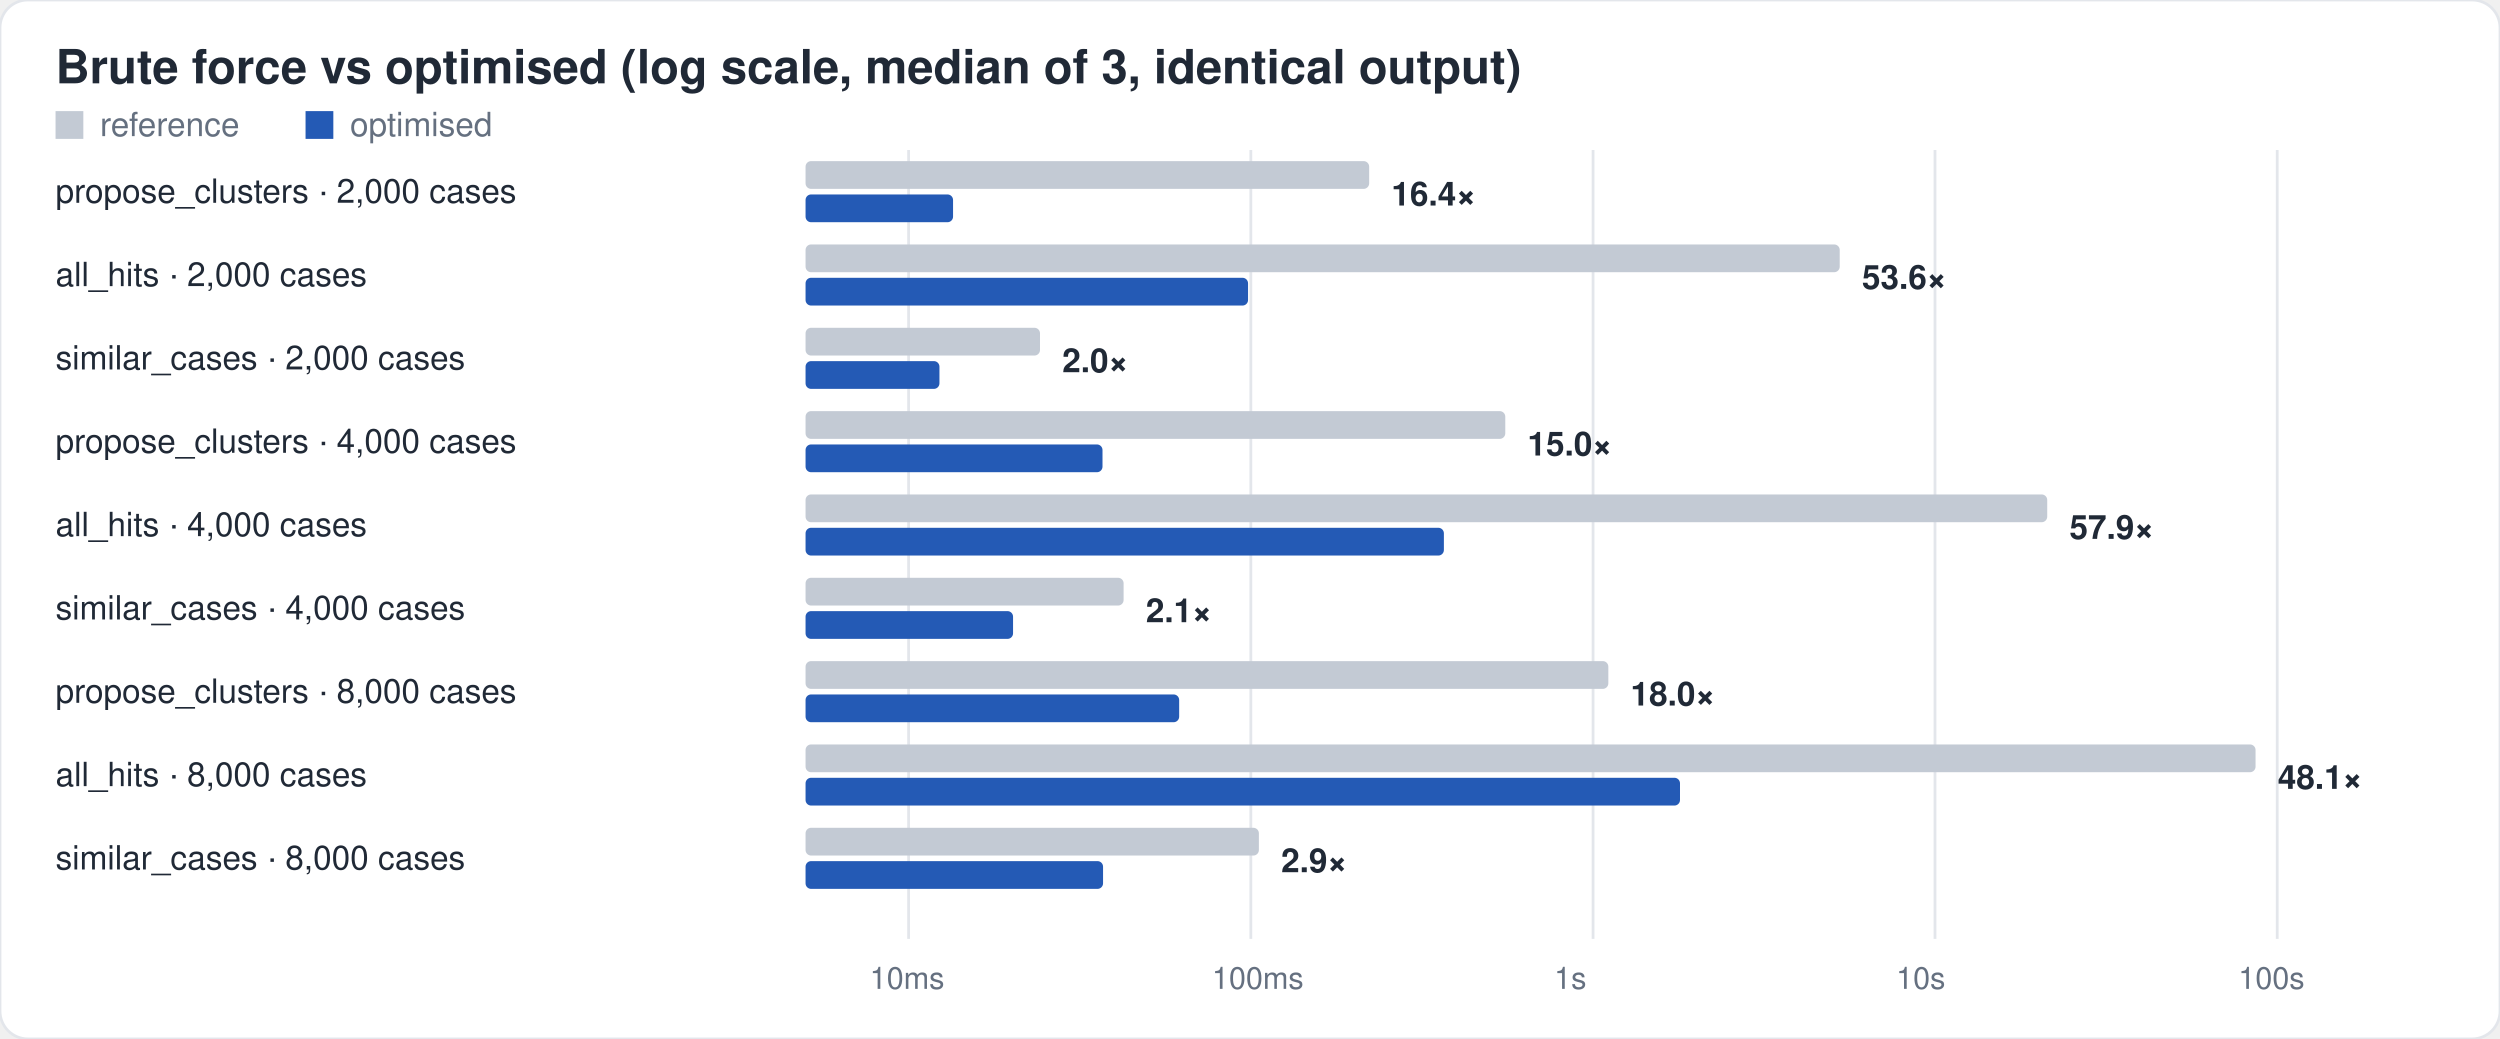
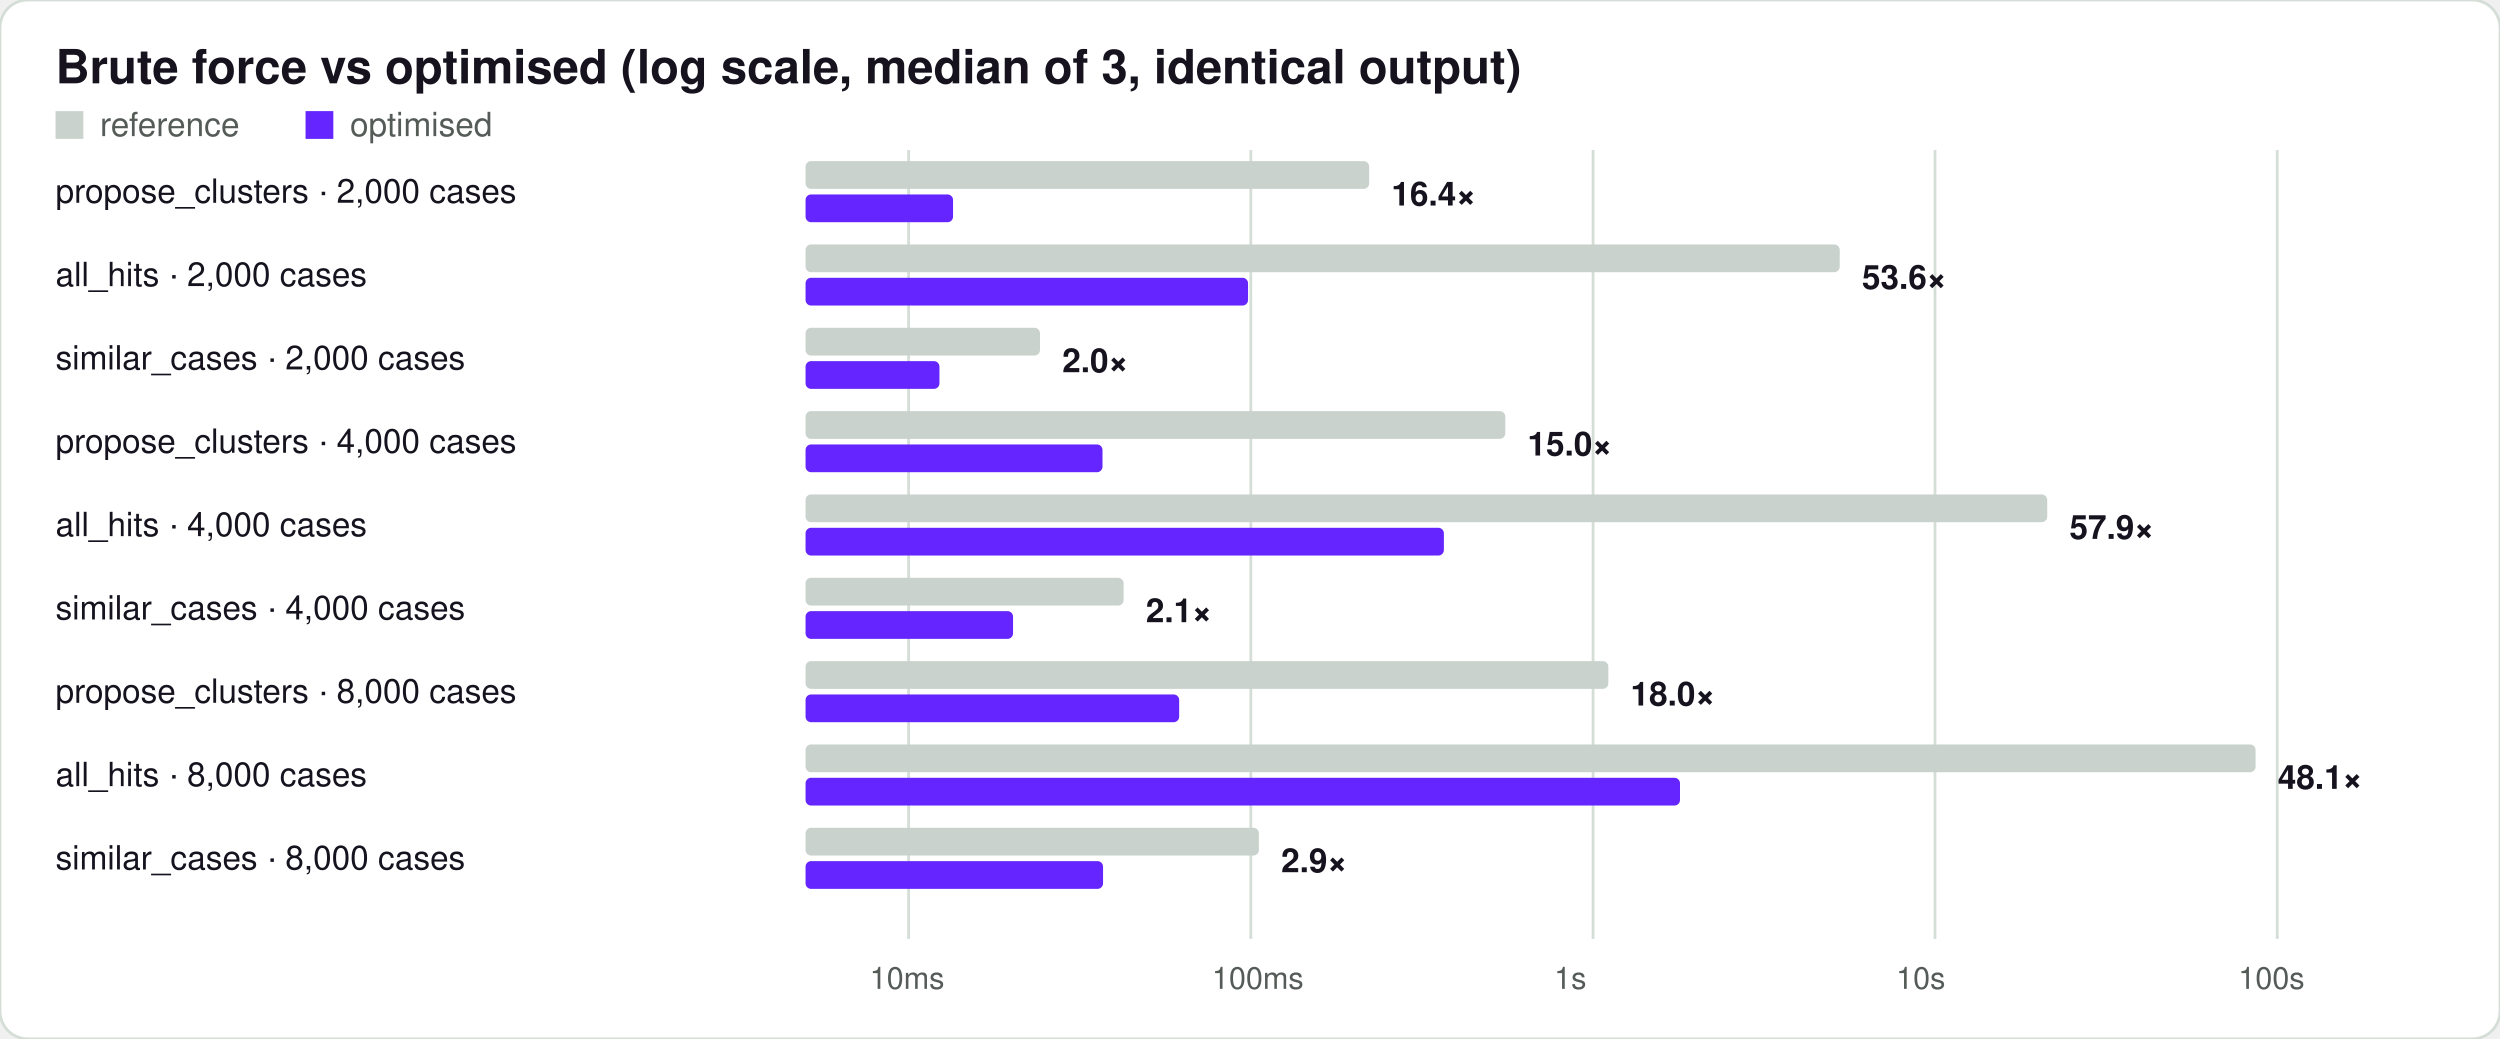
<svg xmlns="http://www.w3.org/2000/svg" viewBox="0 0 900 374" width="900" height="374" font-family="Segoe UI, Helvetica, Arial, sans-serif">
-   <style>text{fill:#202936} .m{fill:#657080} </style>
-   <rect width="900" height="374" rx="10" fill="#fff" stroke="#e3e6eb" />
+   <style>text{fill:#16131f} .m{fill:#555c58} </style>
+   <rect width="900" height="374" rx="10" fill="#fff" stroke="#d5ddd7" />
  <text x="20" y="30" font-size="17" font-weight="650">Brute force vs optimised (log scale, median of 3, identical output)</text>
-   <rect x="20" y="40" width="10" height="10" fill="#c3cad4" />
+   <rect x="20" y="40" width="10" height="10" fill="#c9d2cc" />
  <text x="36" y="49" font-size="12" class="m">reference</text>
-   <rect x="110" y="40" width="10" height="10" fill="#245ab5" />
+   <rect x="110" y="40" width="10" height="10" fill="#6425ff" />
  <text x="126" y="49" font-size="12" class="m">optimised</text>
-   <line x1="327.1" x2="327.1" y1="54" y2="338" stroke="#e3e6eb" />
+   <line x1="327.1" x2="327.1" y1="54" y2="338" stroke="#d5ddd7" />
  <text x="313.1" y="356" font-size="11" class="m">10ms</text>
-   <line x1="450.3" x2="450.3" y1="54" y2="338" stroke="#e3e6eb" />
+   <line x1="450.3" x2="450.3" y1="54" y2="338" stroke="#d5ddd7" />
  <text x="436.3" y="356" font-size="11" class="m">100ms</text>
-   <line x1="573.5" x2="573.5" y1="54" y2="338" stroke="#e3e6eb" />
+   <line x1="573.5" x2="573.5" y1="54" y2="338" stroke="#d5ddd7" />
  <text x="559.5" y="356" font-size="11" class="m">1s</text>
-   <line x1="696.6" x2="696.6" y1="54" y2="338" stroke="#e3e6eb" />
+   <line x1="696.6" x2="696.6" y1="54" y2="338" stroke="#d5ddd7" />
  <text x="682.6" y="356" font-size="11" class="m">10s</text>
-   <line x1="819.8" x2="819.8" y1="54" y2="338" stroke="#e3e6eb" />
+   <line x1="819.8" x2="819.8" y1="54" y2="338" stroke="#d5ddd7" />
  <text x="805.8" y="356" font-size="11" class="m">100s</text>
  <text x="20" y="73" font-size="12">propose_clusters · 2,000 cases</text>
-   <rect x="290" y="58" height="10" rx="2" fill="#c3cad4" width="202.9">
+   <rect x="290" y="58" height="10" rx="2" fill="#c9d2cc" width="202.9">
    <animate attributeName="width" from="0" to="202.9" dur="1.2s" begin="0.00s" fill="freeze" calcMode="spline" keySplines=".2 .8 .2 1" keyTimes="0;1" />
  </rect>
-   <rect x="290" y="70" height="10" rx="2" fill="#245ab5" width="53.1">
+   <rect x="290" y="70" height="10" rx="2" fill="#6425ff" width="53.1">
    <animate attributeName="width" from="0" to="53.1" dur="1.2s" begin="0.00s" fill="freeze" calcMode="spline" keySplines=".2 .8 .2 1" keyTimes="0;1" />
  </rect>
-   <text x="500.9" y="74" font-size="12" font-weight="700" fill="#276345">16.4×</text>
+   <text x="500.9" y="74" font-size="12" font-weight="700" fill="#0f6a2e">16.4×</text>
  <text x="20" y="103" font-size="12">all_hits · 2,000 cases</text>
-   <rect x="290" y="88" height="10" rx="2" fill="#c3cad4" width="372.3">
+   <rect x="290" y="88" height="10" rx="2" fill="#c9d2cc" width="372.3">
    <animate attributeName="width" from="0" to="372.3" dur="1.2s" begin="0.08s" fill="freeze" calcMode="spline" keySplines=".2 .8 .2 1" keyTimes="0;1" />
  </rect>
-   <rect x="290" y="100" height="10" rx="2" fill="#245ab5" width="159.3">
+   <rect x="290" y="100" height="10" rx="2" fill="#6425ff" width="159.3">
    <animate attributeName="width" from="0" to="159.3" dur="1.2s" begin="0.08s" fill="freeze" calcMode="spline" keySplines=".2 .8 .2 1" keyTimes="0;1" />
  </rect>
-   <text x="670.3" y="104" font-size="12" font-weight="700" fill="#276345">53.6×</text>
+   <text x="670.3" y="104" font-size="12" font-weight="700" fill="#0f6a2e">53.6×</text>
  <text x="20" y="133" font-size="12">similar_cases · 2,000 cases</text>
-   <rect x="290" y="118" height="10" rx="2" fill="#c3cad4" width="84.4">
+   <rect x="290" y="118" height="10" rx="2" fill="#c9d2cc" width="84.4">
    <animate attributeName="width" from="0" to="84.4" dur="1.2s" begin="0.16s" fill="freeze" calcMode="spline" keySplines=".2 .8 .2 1" keyTimes="0;1" />
  </rect>
-   <rect x="290" y="130" height="10" rx="2" fill="#245ab5" width="48.2">
+   <rect x="290" y="130" height="10" rx="2" fill="#6425ff" width="48.2">
    <animate attributeName="width" from="0" to="48.2" dur="1.2s" begin="0.16s" fill="freeze" calcMode="spline" keySplines=".2 .8 .2 1" keyTimes="0;1" />
  </rect>
-   <text x="382.4" y="134" font-size="12" font-weight="700" fill="#276345">2.0×</text>
+   <text x="382.4" y="134" font-size="12" font-weight="700" fill="#0f6a2e">2.0×</text>
  <text x="20" y="163" font-size="12">propose_clusters · 4,000 cases</text>
-   <rect x="290" y="148" height="10" rx="2" fill="#c3cad4" width="251.9">
+   <rect x="290" y="148" height="10" rx="2" fill="#c9d2cc" width="251.9">
    <animate attributeName="width" from="0" to="251.9" dur="1.2s" begin="0.24s" fill="freeze" calcMode="spline" keySplines=".2 .8 .2 1" keyTimes="0;1" />
  </rect>
-   <rect x="290" y="160" height="10" rx="2" fill="#245ab5" width="106.9">
+   <rect x="290" y="160" height="10" rx="2" fill="#6425ff" width="106.9">
    <animate attributeName="width" from="0" to="106.9" dur="1.2s" begin="0.24s" fill="freeze" calcMode="spline" keySplines=".2 .8 .2 1" keyTimes="0;1" />
  </rect>
-   <text x="549.9" y="164" font-size="12" font-weight="700" fill="#276345">15.0×</text>
+   <text x="549.9" y="164" font-size="12" font-weight="700" fill="#0f6a2e">15.0×</text>
  <text x="20" y="193" font-size="12">all_hits · 4,000 cases</text>
-   <rect x="290" y="178" height="10" rx="2" fill="#c3cad4" width="447.0">
+   <rect x="290" y="178" height="10" rx="2" fill="#c9d2cc" width="447.0">
    <animate attributeName="width" from="0" to="447.0" dur="1.2s" begin="0.32s" fill="freeze" calcMode="spline" keySplines=".2 .8 .2 1" keyTimes="0;1" />
  </rect>
-   <rect x="290" y="190" height="10" rx="2" fill="#245ab5" width="229.8">
+   <rect x="290" y="190" height="10" rx="2" fill="#6425ff" width="229.8">
    <animate attributeName="width" from="0" to="229.8" dur="1.2s" begin="0.32s" fill="freeze" calcMode="spline" keySplines=".2 .8 .2 1" keyTimes="0;1" />
  </rect>
-   <text x="745.0" y="194" font-size="12" font-weight="700" fill="#276345">57.9×</text>
+   <text x="745.0" y="194" font-size="12" font-weight="700" fill="#0f6a2e">57.9×</text>
  <text x="20" y="223" font-size="12">similar_cases · 4,000 cases</text>
-   <rect x="290" y="208" height="10" rx="2" fill="#c3cad4" width="114.5">
+   <rect x="290" y="208" height="10" rx="2" fill="#c9d2cc" width="114.5">
    <animate attributeName="width" from="0" to="114.5" dur="1.2s" begin="0.40s" fill="freeze" calcMode="spline" keySplines=".2 .8 .2 1" keyTimes="0;1" />
  </rect>
-   <rect x="290" y="220" height="10" rx="2" fill="#245ab5" width="74.7">
+   <rect x="290" y="220" height="10" rx="2" fill="#6425ff" width="74.7">
    <animate attributeName="width" from="0" to="74.7" dur="1.2s" begin="0.40s" fill="freeze" calcMode="spline" keySplines=".2 .8 .2 1" keyTimes="0;1" />
  </rect>
-   <text x="412.5" y="224" font-size="12" font-weight="700" fill="#276345">2.1×</text>
+   <text x="412.5" y="224" font-size="12" font-weight="700" fill="#0f6a2e">2.1×</text>
  <text x="20" y="253" font-size="12">propose_clusters · 8,000 cases</text>
-   <rect x="290" y="238" height="10" rx="2" fill="#c3cad4" width="289.0">
+   <rect x="290" y="238" height="10" rx="2" fill="#c9d2cc" width="289.0">
    <animate attributeName="width" from="0" to="289.0" dur="1.2s" begin="0.48s" fill="freeze" calcMode="spline" keySplines=".2 .8 .2 1" keyTimes="0;1" />
  </rect>
-   <rect x="290" y="250" height="10" rx="2" fill="#245ab5" width="134.5">
+   <rect x="290" y="250" height="10" rx="2" fill="#6425ff" width="134.5">
    <animate attributeName="width" from="0" to="134.5" dur="1.2s" begin="0.48s" fill="freeze" calcMode="spline" keySplines=".2 .8 .2 1" keyTimes="0;1" />
  </rect>
-   <text x="587.0" y="254" font-size="12" font-weight="700" fill="#276345">18.0×</text>
+   <text x="587.0" y="254" font-size="12" font-weight="700" fill="#0f6a2e">18.0×</text>
  <text x="20" y="283" font-size="12">all_hits · 8,000 cases</text>
-   <rect x="290" y="268" height="10" rx="2" fill="#c3cad4" width="522.0">
+   <rect x="290" y="268" height="10" rx="2" fill="#c9d2cc" width="522.0">
    <animate attributeName="width" from="0" to="522.0" dur="1.2s" begin="0.56s" fill="freeze" calcMode="spline" keySplines=".2 .8 .2 1" keyTimes="0;1" />
  </rect>
-   <rect x="290" y="280" height="10" rx="2" fill="#245ab5" width="314.8">
+   <rect x="290" y="280" height="10" rx="2" fill="#6425ff" width="314.8">
    <animate attributeName="width" from="0" to="314.8" dur="1.2s" begin="0.56s" fill="freeze" calcMode="spline" keySplines=".2 .8 .2 1" keyTimes="0;1" />
  </rect>
-   <text x="820.0" y="284" font-size="12" font-weight="700" fill="#276345">48.1×</text>
+   <text x="820.0" y="284" font-size="12" font-weight="700" fill="#0f6a2e">48.1×</text>
  <text x="20" y="313" font-size="12">similar_cases · 8,000 cases</text>
-   <rect x="290" y="298" height="10" rx="2" fill="#c3cad4" width="163.2">
+   <rect x="290" y="298" height="10" rx="2" fill="#c9d2cc" width="163.2">
    <animate attributeName="width" from="0" to="163.2" dur="1.2s" begin="0.64s" fill="freeze" calcMode="spline" keySplines=".2 .8 .2 1" keyTimes="0;1" />
  </rect>
-   <rect x="290" y="310" height="10" rx="2" fill="#245ab5" width="107.1">
+   <rect x="290" y="310" height="10" rx="2" fill="#6425ff" width="107.1">
    <animate attributeName="width" from="0" to="107.1" dur="1.2s" begin="0.64s" fill="freeze" calcMode="spline" keySplines=".2 .8 .2 1" keyTimes="0;1" />
  </rect>
-   <text x="461.2" y="314" font-size="12" font-weight="700" fill="#276345">2.9×</text>
+   <text x="461.2" y="314" font-size="12" font-weight="700" fill="#0f6a2e">2.9×</text>
</svg>
